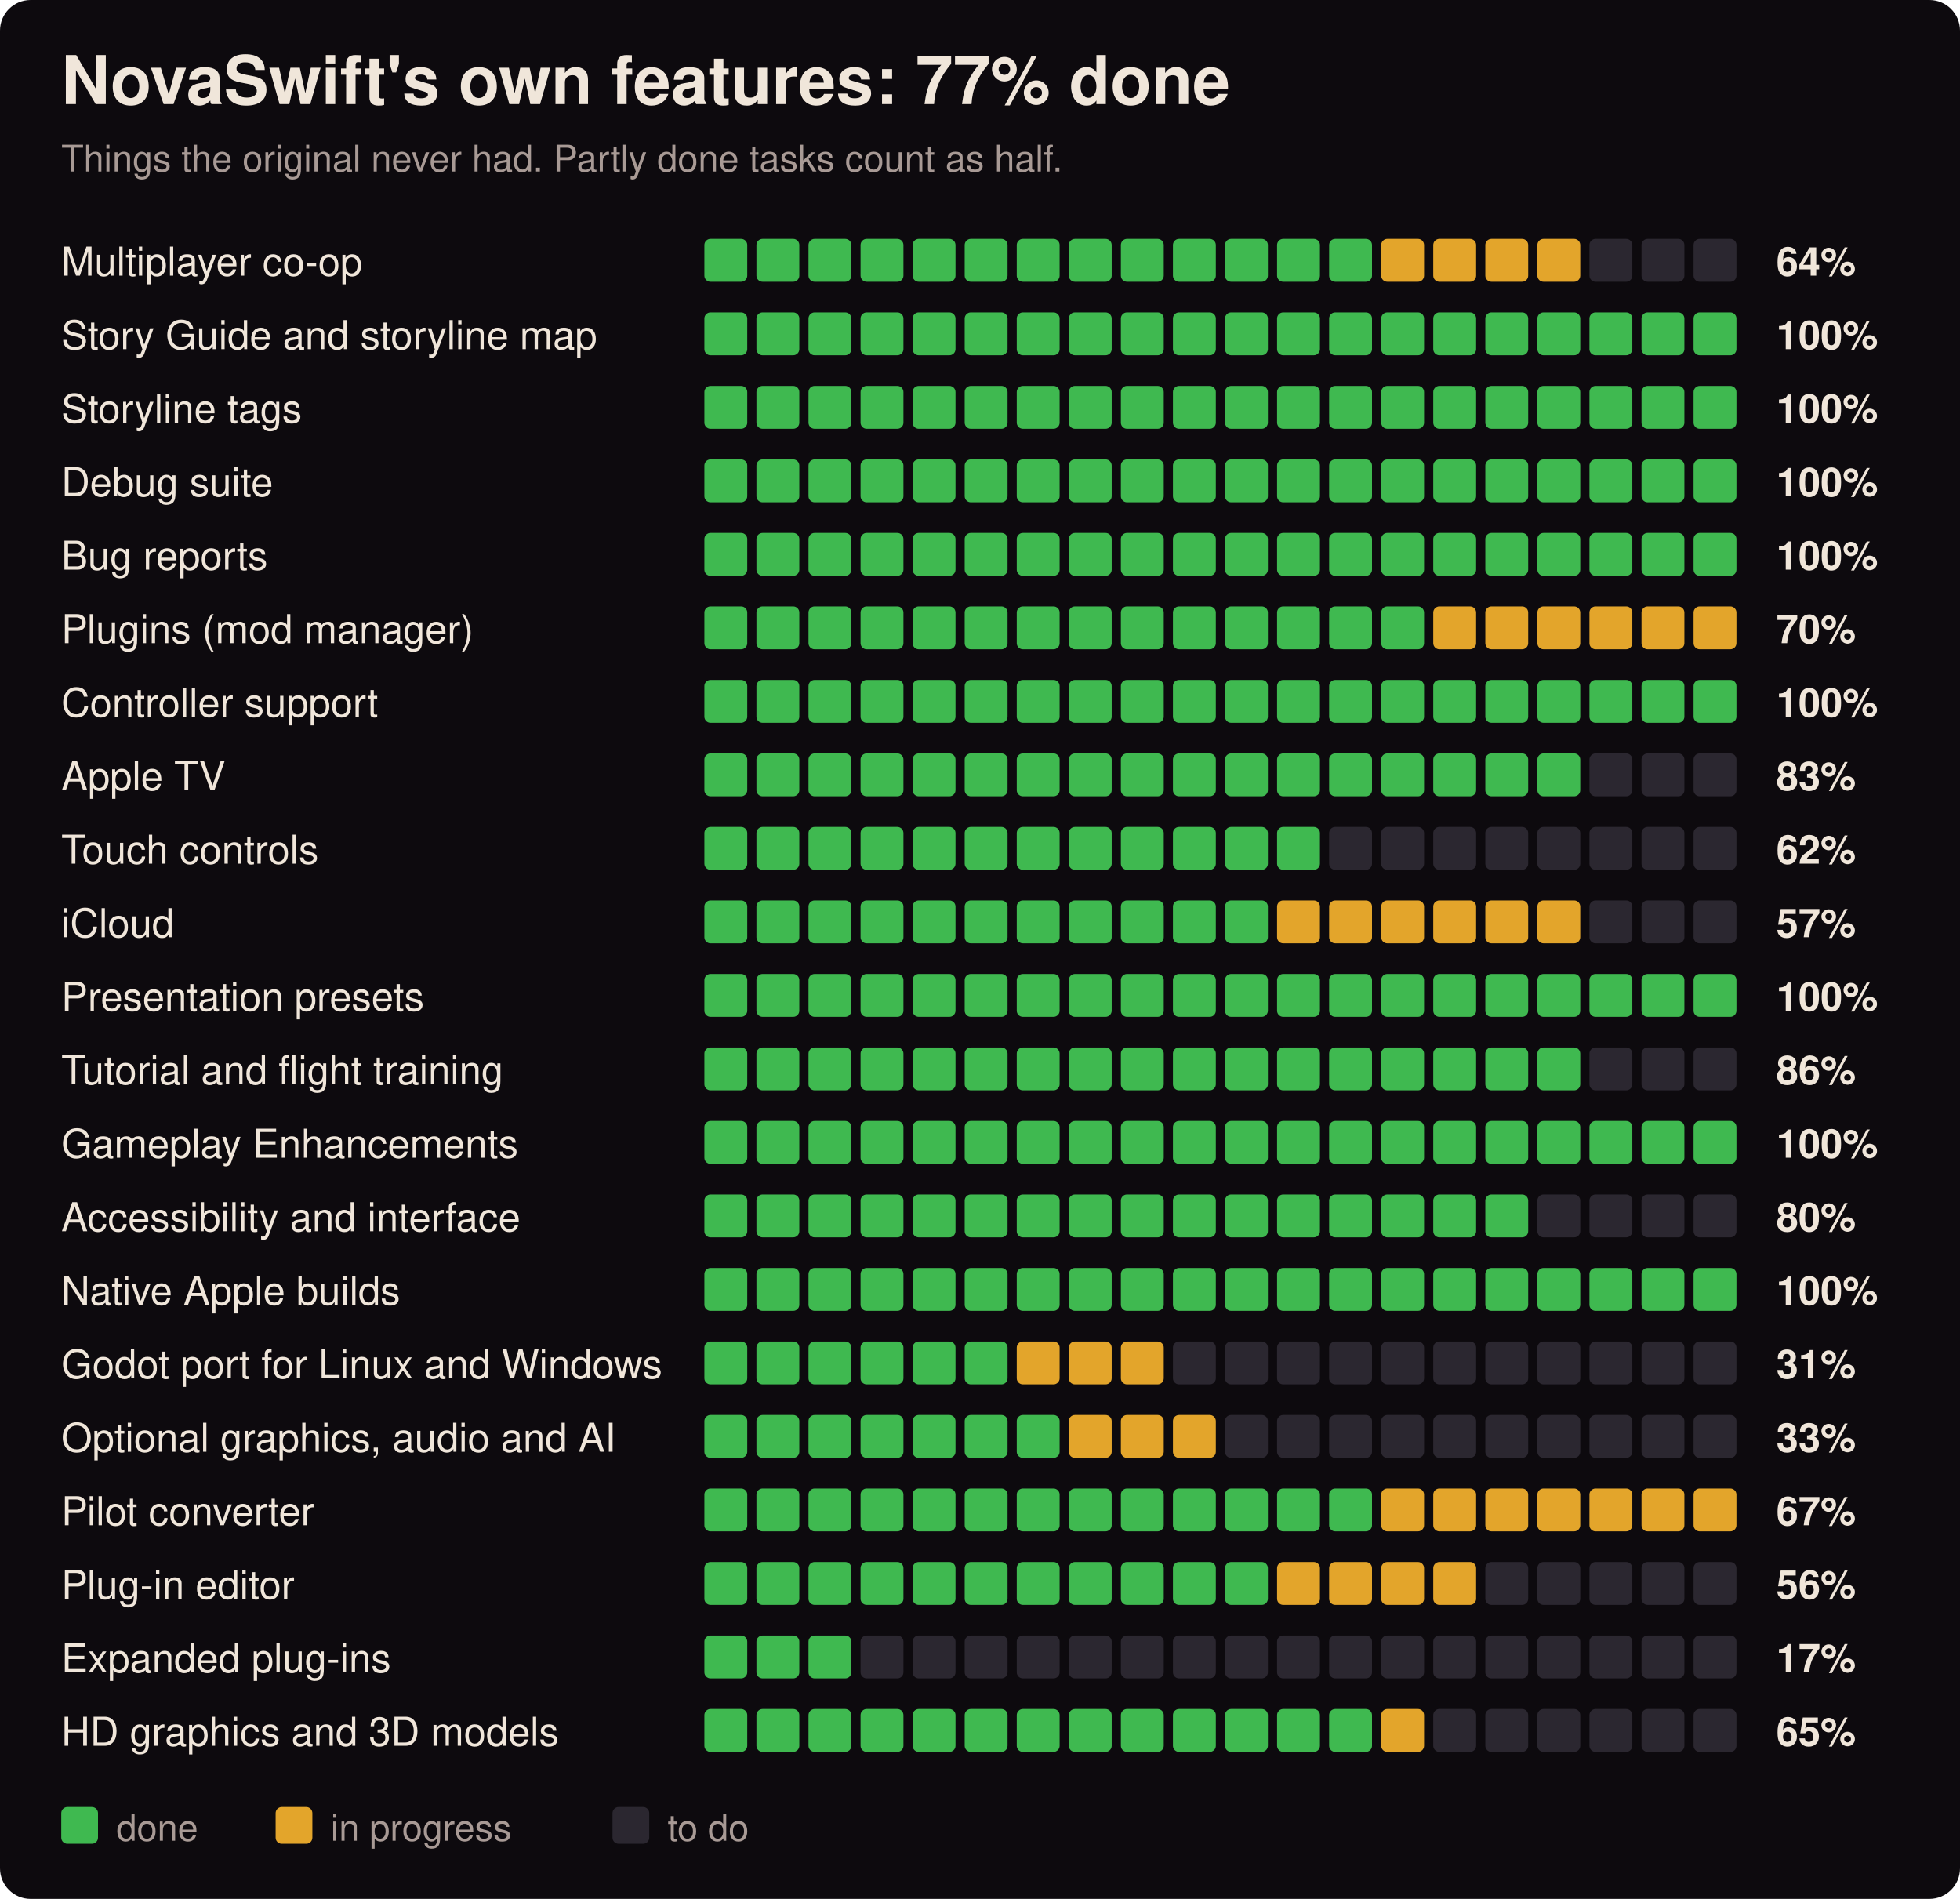
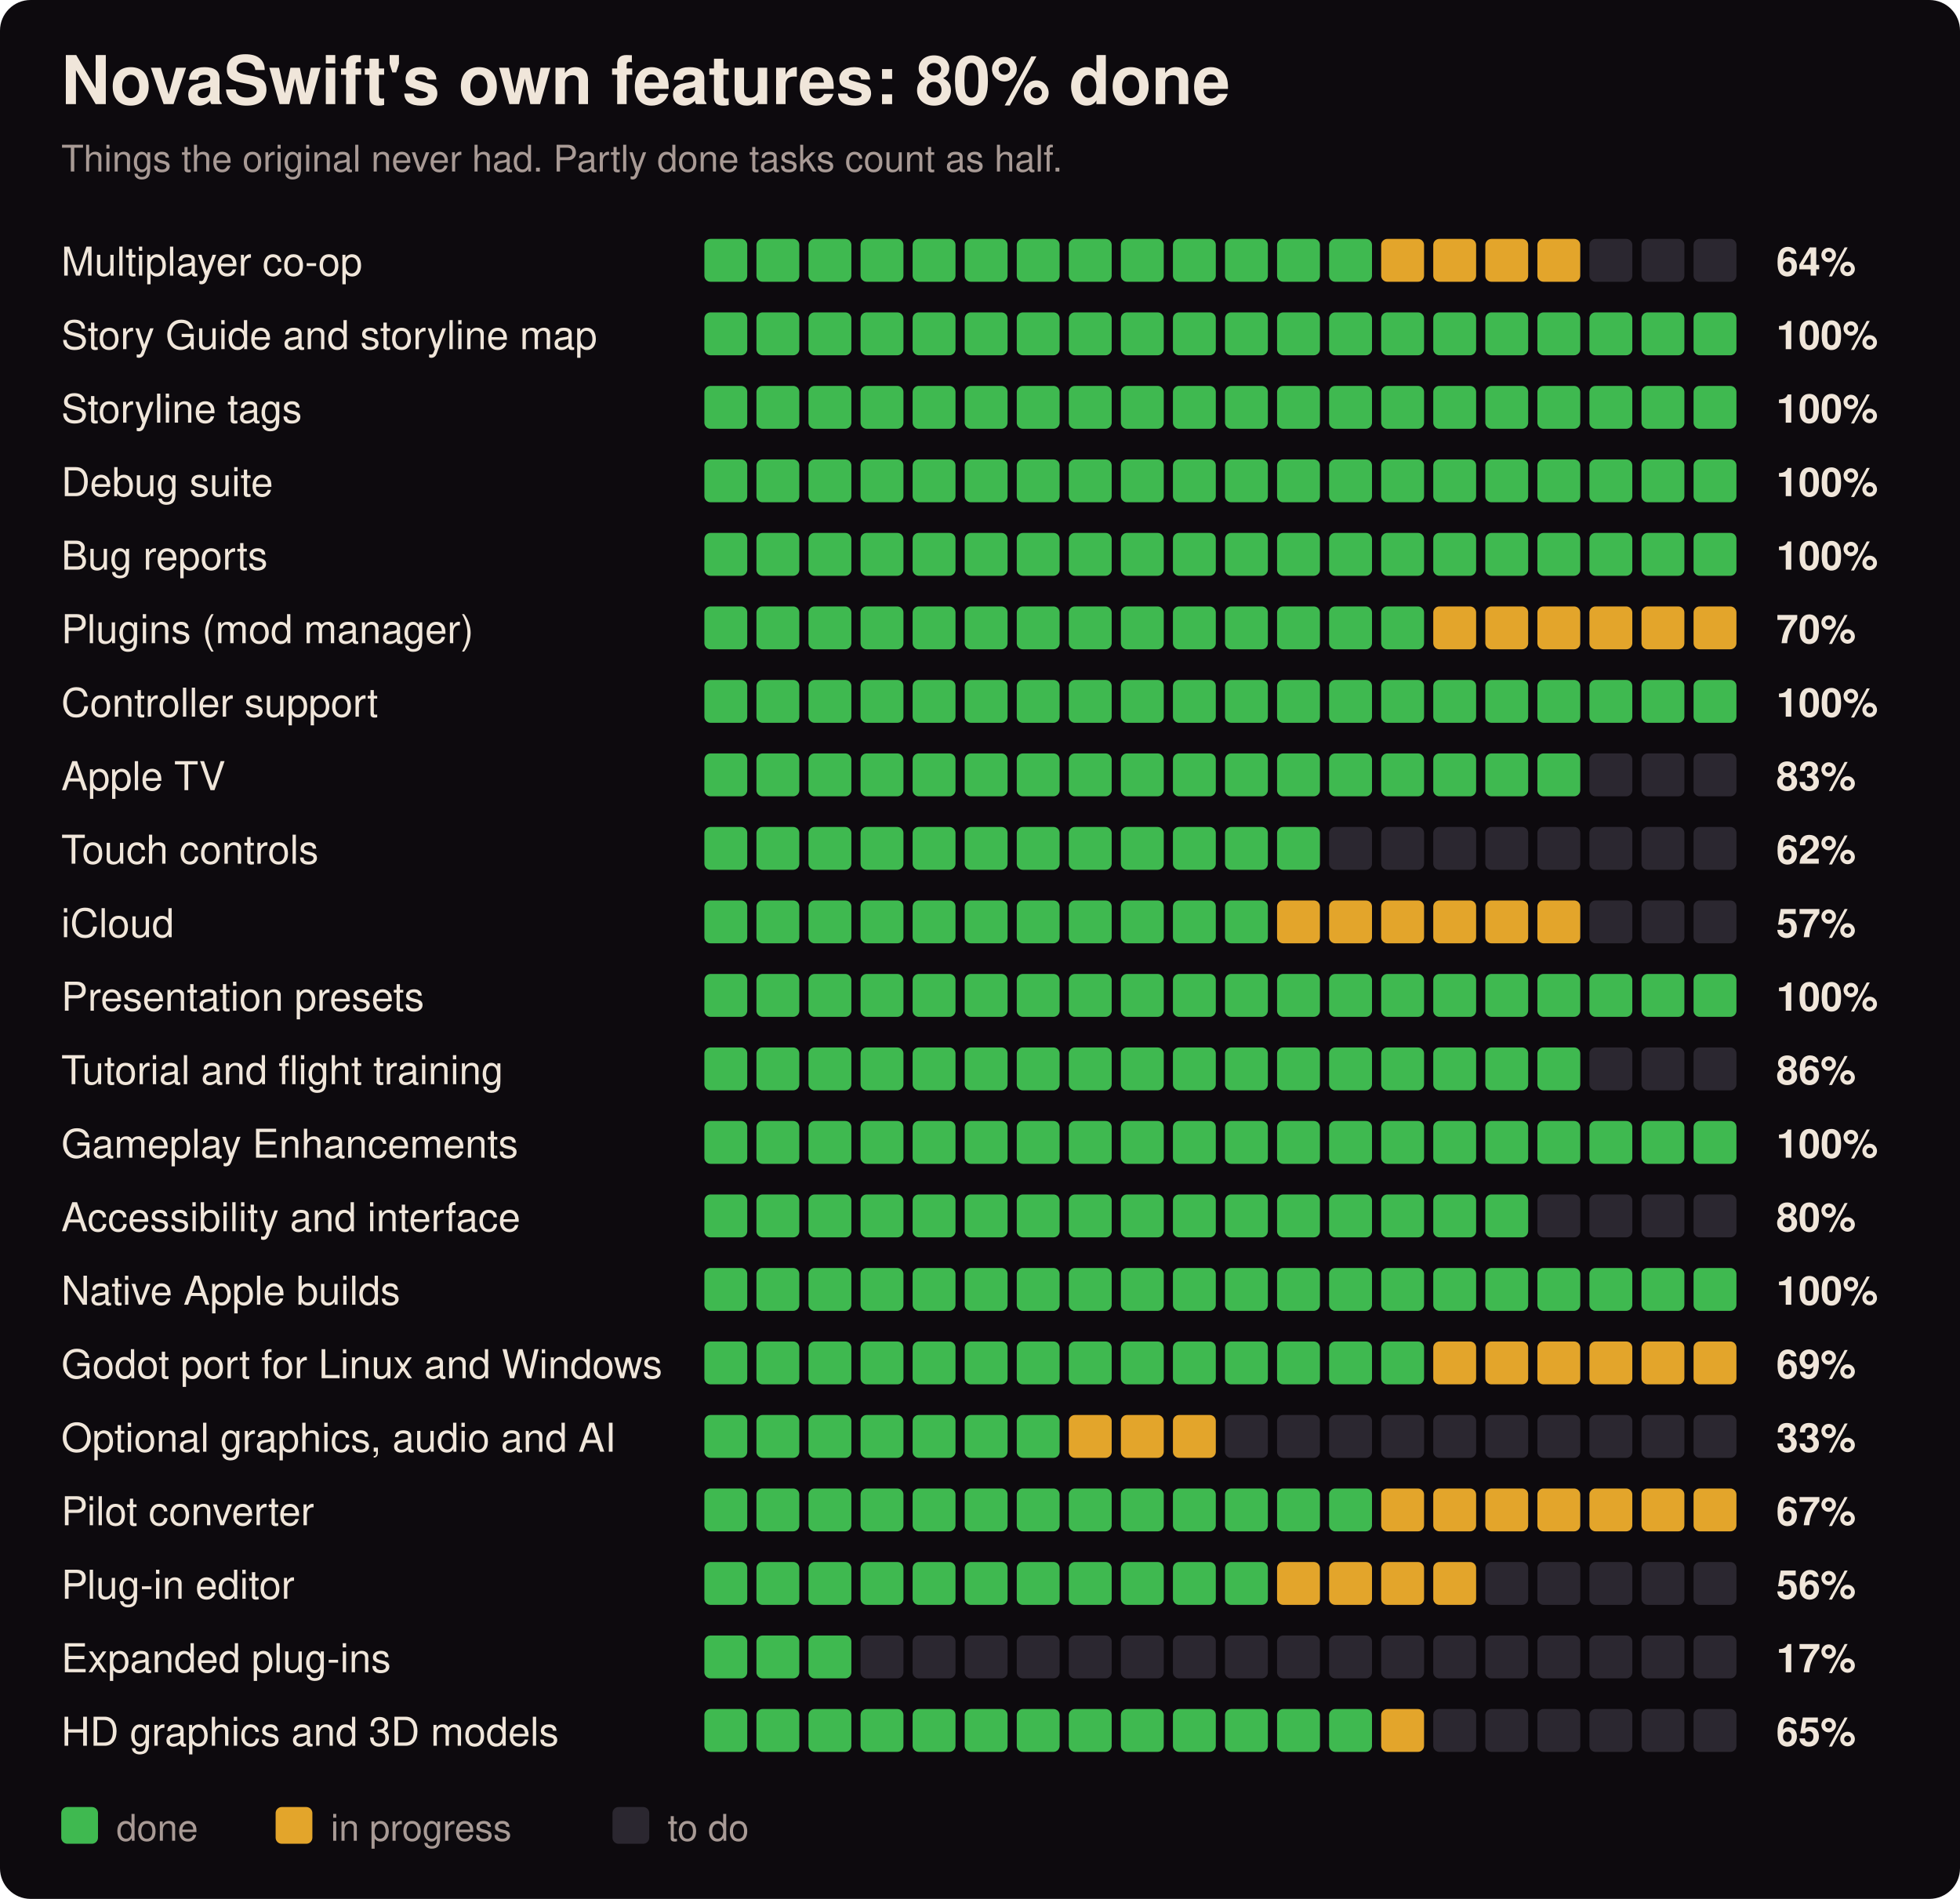
<svg xmlns="http://www.w3.org/2000/svg" width="640" height="620" viewBox="0 0 640 620" font-family="-apple-system, Segoe UI, Helvetica, Arial, sans-serif">
  <style>.hl{font-size:22px;font-weight:700;fill:#f0e6da}.sb{font-size:12px;fill:#a89a95}.nm{font-size:13px;fill:#f0e6da}.pc{font-size:13px;font-weight:600;fill:#f0e6da}</style>
  <rect width="640" height="620" rx="10" fill="#0d0a0e" />
-   <text x="20" y="34" class="hl">NovaSwift's own features: 77% done</text>
+   <text x="20" y="34" class="hl">NovaSwift's own features: 80% done</text>
  <text x="20" y="56" class="sb">Things the original never had. Partly done tasks count as half.</text>
  <text x="20" y="90" class="nm">Multiplayer co-op</text>
  <rect x="230" y="78" width="14" height="14" rx="2" fill="#3fb950" />
  <rect x="247" y="78" width="14" height="14" rx="2" fill="#3fb950" />
  <rect x="264" y="78" width="14" height="14" rx="2" fill="#3fb950" />
  <rect x="281" y="78" width="14" height="14" rx="2" fill="#3fb950" />
  <rect x="298" y="78" width="14" height="14" rx="2" fill="#3fb950" />
  <rect x="315" y="78" width="14" height="14" rx="2" fill="#3fb950" />
  <rect x="332" y="78" width="14" height="14" rx="2" fill="#3fb950" />
  <rect x="349" y="78" width="14" height="14" rx="2" fill="#3fb950" />
  <rect x="366" y="78" width="14" height="14" rx="2" fill="#3fb950" />
  <rect x="383" y="78" width="14" height="14" rx="2" fill="#3fb950" />
  <rect x="400" y="78" width="14" height="14" rx="2" fill="#3fb950" />
  <rect x="417" y="78" width="14" height="14" rx="2" fill="#3fb950" />
  <rect x="434" y="78" width="14" height="14" rx="2" fill="#3fb950" />
  <rect x="451" y="78" width="14" height="14" rx="2" fill="#e3a52b" />
  <rect x="468" y="78" width="14" height="14" rx="2" fill="#e3a52b" />
  <rect x="485" y="78" width="14" height="14" rx="2" fill="#e3a52b" />
  <rect x="502" y="78" width="14" height="14" rx="2" fill="#e3a52b" />
  <rect x="519" y="78" width="14" height="14" rx="2" fill="#2b2730" />
  <rect x="536" y="78" width="14" height="14" rx="2" fill="#2b2730" />
  <rect x="553" y="78" width="14" height="14" rx="2" fill="#2b2730" />
  <text x="580" y="90" class="pc">64%</text>
  <text x="20" y="114" class="nm">Story Guide and storyline map</text>
  <rect x="230" y="102" width="14" height="14" rx="2" fill="#3fb950" />
  <rect x="247" y="102" width="14" height="14" rx="2" fill="#3fb950" />
  <rect x="264" y="102" width="14" height="14" rx="2" fill="#3fb950" />
  <rect x="281" y="102" width="14" height="14" rx="2" fill="#3fb950" />
  <rect x="298" y="102" width="14" height="14" rx="2" fill="#3fb950" />
  <rect x="315" y="102" width="14" height="14" rx="2" fill="#3fb950" />
  <rect x="332" y="102" width="14" height="14" rx="2" fill="#3fb950" />
  <rect x="349" y="102" width="14" height="14" rx="2" fill="#3fb950" />
  <rect x="366" y="102" width="14" height="14" rx="2" fill="#3fb950" />
  <rect x="383" y="102" width="14" height="14" rx="2" fill="#3fb950" />
  <rect x="400" y="102" width="14" height="14" rx="2" fill="#3fb950" />
  <rect x="417" y="102" width="14" height="14" rx="2" fill="#3fb950" />
  <rect x="434" y="102" width="14" height="14" rx="2" fill="#3fb950" />
  <rect x="451" y="102" width="14" height="14" rx="2" fill="#3fb950" />
  <rect x="468" y="102" width="14" height="14" rx="2" fill="#3fb950" />
  <rect x="485" y="102" width="14" height="14" rx="2" fill="#3fb950" />
  <rect x="502" y="102" width="14" height="14" rx="2" fill="#3fb950" />
  <rect x="519" y="102" width="14" height="14" rx="2" fill="#3fb950" />
  <rect x="536" y="102" width="14" height="14" rx="2" fill="#3fb950" />
  <rect x="553" y="102" width="14" height="14" rx="2" fill="#3fb950" />
  <text x="580" y="114" class="pc">100%</text>
  <text x="20" y="138" class="nm">Storyline tags</text>
  <rect x="230" y="126" width="14" height="14" rx="2" fill="#3fb950" />
  <rect x="247" y="126" width="14" height="14" rx="2" fill="#3fb950" />
  <rect x="264" y="126" width="14" height="14" rx="2" fill="#3fb950" />
  <rect x="281" y="126" width="14" height="14" rx="2" fill="#3fb950" />
  <rect x="298" y="126" width="14" height="14" rx="2" fill="#3fb950" />
  <rect x="315" y="126" width="14" height="14" rx="2" fill="#3fb950" />
  <rect x="332" y="126" width="14" height="14" rx="2" fill="#3fb950" />
  <rect x="349" y="126" width="14" height="14" rx="2" fill="#3fb950" />
  <rect x="366" y="126" width="14" height="14" rx="2" fill="#3fb950" />
  <rect x="383" y="126" width="14" height="14" rx="2" fill="#3fb950" />
  <rect x="400" y="126" width="14" height="14" rx="2" fill="#3fb950" />
  <rect x="417" y="126" width="14" height="14" rx="2" fill="#3fb950" />
  <rect x="434" y="126" width="14" height="14" rx="2" fill="#3fb950" />
  <rect x="451" y="126" width="14" height="14" rx="2" fill="#3fb950" />
  <rect x="468" y="126" width="14" height="14" rx="2" fill="#3fb950" />
  <rect x="485" y="126" width="14" height="14" rx="2" fill="#3fb950" />
  <rect x="502" y="126" width="14" height="14" rx="2" fill="#3fb950" />
  <rect x="519" y="126" width="14" height="14" rx="2" fill="#3fb950" />
  <rect x="536" y="126" width="14" height="14" rx="2" fill="#3fb950" />
  <rect x="553" y="126" width="14" height="14" rx="2" fill="#3fb950" />
  <text x="580" y="138" class="pc">100%</text>
  <text x="20" y="162" class="nm">Debug suite</text>
  <rect x="230" y="150" width="14" height="14" rx="2" fill="#3fb950" />
  <rect x="247" y="150" width="14" height="14" rx="2" fill="#3fb950" />
  <rect x="264" y="150" width="14" height="14" rx="2" fill="#3fb950" />
  <rect x="281" y="150" width="14" height="14" rx="2" fill="#3fb950" />
  <rect x="298" y="150" width="14" height="14" rx="2" fill="#3fb950" />
  <rect x="315" y="150" width="14" height="14" rx="2" fill="#3fb950" />
  <rect x="332" y="150" width="14" height="14" rx="2" fill="#3fb950" />
  <rect x="349" y="150" width="14" height="14" rx="2" fill="#3fb950" />
  <rect x="366" y="150" width="14" height="14" rx="2" fill="#3fb950" />
  <rect x="383" y="150" width="14" height="14" rx="2" fill="#3fb950" />
  <rect x="400" y="150" width="14" height="14" rx="2" fill="#3fb950" />
  <rect x="417" y="150" width="14" height="14" rx="2" fill="#3fb950" />
  <rect x="434" y="150" width="14" height="14" rx="2" fill="#3fb950" />
  <rect x="451" y="150" width="14" height="14" rx="2" fill="#3fb950" />
  <rect x="468" y="150" width="14" height="14" rx="2" fill="#3fb950" />
  <rect x="485" y="150" width="14" height="14" rx="2" fill="#3fb950" />
  <rect x="502" y="150" width="14" height="14" rx="2" fill="#3fb950" />
  <rect x="519" y="150" width="14" height="14" rx="2" fill="#3fb950" />
  <rect x="536" y="150" width="14" height="14" rx="2" fill="#3fb950" />
  <rect x="553" y="150" width="14" height="14" rx="2" fill="#3fb950" />
  <text x="580" y="162" class="pc">100%</text>
  <text x="20" y="186" class="nm">Bug reports</text>
  <rect x="230" y="174" width="14" height="14" rx="2" fill="#3fb950" />
  <rect x="247" y="174" width="14" height="14" rx="2" fill="#3fb950" />
  <rect x="264" y="174" width="14" height="14" rx="2" fill="#3fb950" />
  <rect x="281" y="174" width="14" height="14" rx="2" fill="#3fb950" />
  <rect x="298" y="174" width="14" height="14" rx="2" fill="#3fb950" />
  <rect x="315" y="174" width="14" height="14" rx="2" fill="#3fb950" />
  <rect x="332" y="174" width="14" height="14" rx="2" fill="#3fb950" />
  <rect x="349" y="174" width="14" height="14" rx="2" fill="#3fb950" />
  <rect x="366" y="174" width="14" height="14" rx="2" fill="#3fb950" />
  <rect x="383" y="174" width="14" height="14" rx="2" fill="#3fb950" />
  <rect x="400" y="174" width="14" height="14" rx="2" fill="#3fb950" />
  <rect x="417" y="174" width="14" height="14" rx="2" fill="#3fb950" />
  <rect x="434" y="174" width="14" height="14" rx="2" fill="#3fb950" />
  <rect x="451" y="174" width="14" height="14" rx="2" fill="#3fb950" />
  <rect x="468" y="174" width="14" height="14" rx="2" fill="#3fb950" />
  <rect x="485" y="174" width="14" height="14" rx="2" fill="#3fb950" />
  <rect x="502" y="174" width="14" height="14" rx="2" fill="#3fb950" />
  <rect x="519" y="174" width="14" height="14" rx="2" fill="#3fb950" />
  <rect x="536" y="174" width="14" height="14" rx="2" fill="#3fb950" />
  <rect x="553" y="174" width="14" height="14" rx="2" fill="#3fb950" />
  <text x="580" y="186" class="pc">100%</text>
  <text x="20" y="210" class="nm">Plugins (mod manager)</text>
  <rect x="230" y="198" width="14" height="14" rx="2" fill="#3fb950" />
  <rect x="247" y="198" width="14" height="14" rx="2" fill="#3fb950" />
  <rect x="264" y="198" width="14" height="14" rx="2" fill="#3fb950" />
  <rect x="281" y="198" width="14" height="14" rx="2" fill="#3fb950" />
  <rect x="298" y="198" width="14" height="14" rx="2" fill="#3fb950" />
  <rect x="315" y="198" width="14" height="14" rx="2" fill="#3fb950" />
  <rect x="332" y="198" width="14" height="14" rx="2" fill="#3fb950" />
  <rect x="349" y="198" width="14" height="14" rx="2" fill="#3fb950" />
  <rect x="366" y="198" width="14" height="14" rx="2" fill="#3fb950" />
  <rect x="383" y="198" width="14" height="14" rx="2" fill="#3fb950" />
  <rect x="400" y="198" width="14" height="14" rx="2" fill="#3fb950" />
  <rect x="417" y="198" width="14" height="14" rx="2" fill="#3fb950" />
  <rect x="434" y="198" width="14" height="14" rx="2" fill="#3fb950" />
  <rect x="451" y="198" width="14" height="14" rx="2" fill="#3fb950" />
  <rect x="468" y="198" width="14" height="14" rx="2" fill="#e3a52b" />
  <rect x="485" y="198" width="14" height="14" rx="2" fill="#e3a52b" />
  <rect x="502" y="198" width="14" height="14" rx="2" fill="#e3a52b" />
  <rect x="519" y="198" width="14" height="14" rx="2" fill="#e3a52b" />
  <rect x="536" y="198" width="14" height="14" rx="2" fill="#e3a52b" />
  <rect x="553" y="198" width="14" height="14" rx="2" fill="#e3a52b" />
  <text x="580" y="210" class="pc">70%</text>
  <text x="20" y="234" class="nm">Controller support</text>
  <rect x="230" y="222" width="14" height="14" rx="2" fill="#3fb950" />
  <rect x="247" y="222" width="14" height="14" rx="2" fill="#3fb950" />
  <rect x="264" y="222" width="14" height="14" rx="2" fill="#3fb950" />
  <rect x="281" y="222" width="14" height="14" rx="2" fill="#3fb950" />
  <rect x="298" y="222" width="14" height="14" rx="2" fill="#3fb950" />
  <rect x="315" y="222" width="14" height="14" rx="2" fill="#3fb950" />
  <rect x="332" y="222" width="14" height="14" rx="2" fill="#3fb950" />
  <rect x="349" y="222" width="14" height="14" rx="2" fill="#3fb950" />
  <rect x="366" y="222" width="14" height="14" rx="2" fill="#3fb950" />
  <rect x="383" y="222" width="14" height="14" rx="2" fill="#3fb950" />
  <rect x="400" y="222" width="14" height="14" rx="2" fill="#3fb950" />
  <rect x="417" y="222" width="14" height="14" rx="2" fill="#3fb950" />
  <rect x="434" y="222" width="14" height="14" rx="2" fill="#3fb950" />
  <rect x="451" y="222" width="14" height="14" rx="2" fill="#3fb950" />
  <rect x="468" y="222" width="14" height="14" rx="2" fill="#3fb950" />
  <rect x="485" y="222" width="14" height="14" rx="2" fill="#3fb950" />
  <rect x="502" y="222" width="14" height="14" rx="2" fill="#3fb950" />
  <rect x="519" y="222" width="14" height="14" rx="2" fill="#3fb950" />
  <rect x="536" y="222" width="14" height="14" rx="2" fill="#3fb950" />
  <rect x="553" y="222" width="14" height="14" rx="2" fill="#3fb950" />
  <text x="580" y="234" class="pc">100%</text>
  <text x="20" y="258" class="nm">Apple TV</text>
  <rect x="230" y="246" width="14" height="14" rx="2" fill="#3fb950" />
  <rect x="247" y="246" width="14" height="14" rx="2" fill="#3fb950" />
  <rect x="264" y="246" width="14" height="14" rx="2" fill="#3fb950" />
  <rect x="281" y="246" width="14" height="14" rx="2" fill="#3fb950" />
  <rect x="298" y="246" width="14" height="14" rx="2" fill="#3fb950" />
  <rect x="315" y="246" width="14" height="14" rx="2" fill="#3fb950" />
  <rect x="332" y="246" width="14" height="14" rx="2" fill="#3fb950" />
  <rect x="349" y="246" width="14" height="14" rx="2" fill="#3fb950" />
  <rect x="366" y="246" width="14" height="14" rx="2" fill="#3fb950" />
  <rect x="383" y="246" width="14" height="14" rx="2" fill="#3fb950" />
  <rect x="400" y="246" width="14" height="14" rx="2" fill="#3fb950" />
  <rect x="417" y="246" width="14" height="14" rx="2" fill="#3fb950" />
  <rect x="434" y="246" width="14" height="14" rx="2" fill="#3fb950" />
  <rect x="451" y="246" width="14" height="14" rx="2" fill="#3fb950" />
  <rect x="468" y="246" width="14" height="14" rx="2" fill="#3fb950" />
  <rect x="485" y="246" width="14" height="14" rx="2" fill="#3fb950" />
  <rect x="502" y="246" width="14" height="14" rx="2" fill="#3fb950" />
  <rect x="519" y="246" width="14" height="14" rx="2" fill="#2b2730" />
  <rect x="536" y="246" width="14" height="14" rx="2" fill="#2b2730" />
  <rect x="553" y="246" width="14" height="14" rx="2" fill="#2b2730" />
  <text x="580" y="258" class="pc">83%</text>
  <text x="20" y="282" class="nm">Touch controls</text>
  <rect x="230" y="270" width="14" height="14" rx="2" fill="#3fb950" />
  <rect x="247" y="270" width="14" height="14" rx="2" fill="#3fb950" />
  <rect x="264" y="270" width="14" height="14" rx="2" fill="#3fb950" />
  <rect x="281" y="270" width="14" height="14" rx="2" fill="#3fb950" />
  <rect x="298" y="270" width="14" height="14" rx="2" fill="#3fb950" />
  <rect x="315" y="270" width="14" height="14" rx="2" fill="#3fb950" />
  <rect x="332" y="270" width="14" height="14" rx="2" fill="#3fb950" />
  <rect x="349" y="270" width="14" height="14" rx="2" fill="#3fb950" />
  <rect x="366" y="270" width="14" height="14" rx="2" fill="#3fb950" />
  <rect x="383" y="270" width="14" height="14" rx="2" fill="#3fb950" />
  <rect x="400" y="270" width="14" height="14" rx="2" fill="#3fb950" />
  <rect x="417" y="270" width="14" height="14" rx="2" fill="#3fb950" />
  <rect x="434" y="270" width="14" height="14" rx="2" fill="#2b2730" />
  <rect x="451" y="270" width="14" height="14" rx="2" fill="#2b2730" />
  <rect x="468" y="270" width="14" height="14" rx="2" fill="#2b2730" />
  <rect x="485" y="270" width="14" height="14" rx="2" fill="#2b2730" />
  <rect x="502" y="270" width="14" height="14" rx="2" fill="#2b2730" />
  <rect x="519" y="270" width="14" height="14" rx="2" fill="#2b2730" />
  <rect x="536" y="270" width="14" height="14" rx="2" fill="#2b2730" />
  <rect x="553" y="270" width="14" height="14" rx="2" fill="#2b2730" />
  <text x="580" y="282" class="pc">62%</text>
  <text x="20" y="306" class="nm">iCloud</text>
  <rect x="230" y="294" width="14" height="14" rx="2" fill="#3fb950" />
  <rect x="247" y="294" width="14" height="14" rx="2" fill="#3fb950" />
  <rect x="264" y="294" width="14" height="14" rx="2" fill="#3fb950" />
  <rect x="281" y="294" width="14" height="14" rx="2" fill="#3fb950" />
  <rect x="298" y="294" width="14" height="14" rx="2" fill="#3fb950" />
  <rect x="315" y="294" width="14" height="14" rx="2" fill="#3fb950" />
  <rect x="332" y="294" width="14" height="14" rx="2" fill="#3fb950" />
  <rect x="349" y="294" width="14" height="14" rx="2" fill="#3fb950" />
  <rect x="366" y="294" width="14" height="14" rx="2" fill="#3fb950" />
  <rect x="383" y="294" width="14" height="14" rx="2" fill="#3fb950" />
  <rect x="400" y="294" width="14" height="14" rx="2" fill="#3fb950" />
  <rect x="417" y="294" width="14" height="14" rx="2" fill="#e3a52b" />
  <rect x="434" y="294" width="14" height="14" rx="2" fill="#e3a52b" />
  <rect x="451" y="294" width="14" height="14" rx="2" fill="#e3a52b" />
  <rect x="468" y="294" width="14" height="14" rx="2" fill="#e3a52b" />
  <rect x="485" y="294" width="14" height="14" rx="2" fill="#e3a52b" />
  <rect x="502" y="294" width="14" height="14" rx="2" fill="#e3a52b" />
  <rect x="519" y="294" width="14" height="14" rx="2" fill="#2b2730" />
  <rect x="536" y="294" width="14" height="14" rx="2" fill="#2b2730" />
  <rect x="553" y="294" width="14" height="14" rx="2" fill="#2b2730" />
  <text x="580" y="306" class="pc">57%</text>
  <text x="20" y="330" class="nm">Presentation presets</text>
  <rect x="230" y="318" width="14" height="14" rx="2" fill="#3fb950" />
  <rect x="247" y="318" width="14" height="14" rx="2" fill="#3fb950" />
  <rect x="264" y="318" width="14" height="14" rx="2" fill="#3fb950" />
  <rect x="281" y="318" width="14" height="14" rx="2" fill="#3fb950" />
  <rect x="298" y="318" width="14" height="14" rx="2" fill="#3fb950" />
  <rect x="315" y="318" width="14" height="14" rx="2" fill="#3fb950" />
  <rect x="332" y="318" width="14" height="14" rx="2" fill="#3fb950" />
  <rect x="349" y="318" width="14" height="14" rx="2" fill="#3fb950" />
  <rect x="366" y="318" width="14" height="14" rx="2" fill="#3fb950" />
  <rect x="383" y="318" width="14" height="14" rx="2" fill="#3fb950" />
  <rect x="400" y="318" width="14" height="14" rx="2" fill="#3fb950" />
  <rect x="417" y="318" width="14" height="14" rx="2" fill="#3fb950" />
  <rect x="434" y="318" width="14" height="14" rx="2" fill="#3fb950" />
  <rect x="451" y="318" width="14" height="14" rx="2" fill="#3fb950" />
  <rect x="468" y="318" width="14" height="14" rx="2" fill="#3fb950" />
  <rect x="485" y="318" width="14" height="14" rx="2" fill="#3fb950" />
  <rect x="502" y="318" width="14" height="14" rx="2" fill="#3fb950" />
  <rect x="519" y="318" width="14" height="14" rx="2" fill="#3fb950" />
  <rect x="536" y="318" width="14" height="14" rx="2" fill="#3fb950" />
  <rect x="553" y="318" width="14" height="14" rx="2" fill="#3fb950" />
  <text x="580" y="330" class="pc">100%</text>
  <text x="20" y="354" class="nm">Tutorial and flight training</text>
  <rect x="230" y="342" width="14" height="14" rx="2" fill="#3fb950" />
  <rect x="247" y="342" width="14" height="14" rx="2" fill="#3fb950" />
  <rect x="264" y="342" width="14" height="14" rx="2" fill="#3fb950" />
  <rect x="281" y="342" width="14" height="14" rx="2" fill="#3fb950" />
  <rect x="298" y="342" width="14" height="14" rx="2" fill="#3fb950" />
  <rect x="315" y="342" width="14" height="14" rx="2" fill="#3fb950" />
  <rect x="332" y="342" width="14" height="14" rx="2" fill="#3fb950" />
  <rect x="349" y="342" width="14" height="14" rx="2" fill="#3fb950" />
  <rect x="366" y="342" width="14" height="14" rx="2" fill="#3fb950" />
  <rect x="383" y="342" width="14" height="14" rx="2" fill="#3fb950" />
  <rect x="400" y="342" width="14" height="14" rx="2" fill="#3fb950" />
  <rect x="417" y="342" width="14" height="14" rx="2" fill="#3fb950" />
  <rect x="434" y="342" width="14" height="14" rx="2" fill="#3fb950" />
  <rect x="451" y="342" width="14" height="14" rx="2" fill="#3fb950" />
  <rect x="468" y="342" width="14" height="14" rx="2" fill="#3fb950" />
  <rect x="485" y="342" width="14" height="14" rx="2" fill="#3fb950" />
  <rect x="502" y="342" width="14" height="14" rx="2" fill="#3fb950" />
  <rect x="519" y="342" width="14" height="14" rx="2" fill="#2b2730" />
  <rect x="536" y="342" width="14" height="14" rx="2" fill="#2b2730" />
  <rect x="553" y="342" width="14" height="14" rx="2" fill="#2b2730" />
  <text x="580" y="354" class="pc">86%</text>
  <text x="20" y="378" class="nm">Gameplay Enhancements</text>
  <rect x="230" y="366" width="14" height="14" rx="2" fill="#3fb950" />
  <rect x="247" y="366" width="14" height="14" rx="2" fill="#3fb950" />
  <rect x="264" y="366" width="14" height="14" rx="2" fill="#3fb950" />
  <rect x="281" y="366" width="14" height="14" rx="2" fill="#3fb950" />
  <rect x="298" y="366" width="14" height="14" rx="2" fill="#3fb950" />
  <rect x="315" y="366" width="14" height="14" rx="2" fill="#3fb950" />
  <rect x="332" y="366" width="14" height="14" rx="2" fill="#3fb950" />
  <rect x="349" y="366" width="14" height="14" rx="2" fill="#3fb950" />
  <rect x="366" y="366" width="14" height="14" rx="2" fill="#3fb950" />
  <rect x="383" y="366" width="14" height="14" rx="2" fill="#3fb950" />
  <rect x="400" y="366" width="14" height="14" rx="2" fill="#3fb950" />
  <rect x="417" y="366" width="14" height="14" rx="2" fill="#3fb950" />
  <rect x="434" y="366" width="14" height="14" rx="2" fill="#3fb950" />
  <rect x="451" y="366" width="14" height="14" rx="2" fill="#3fb950" />
  <rect x="468" y="366" width="14" height="14" rx="2" fill="#3fb950" />
  <rect x="485" y="366" width="14" height="14" rx="2" fill="#3fb950" />
  <rect x="502" y="366" width="14" height="14" rx="2" fill="#3fb950" />
  <rect x="519" y="366" width="14" height="14" rx="2" fill="#3fb950" />
  <rect x="536" y="366" width="14" height="14" rx="2" fill="#3fb950" />
  <rect x="553" y="366" width="14" height="14" rx="2" fill="#3fb950" />
  <text x="580" y="378" class="pc">100%</text>
  <text x="20" y="402" class="nm">Accessibility and interface</text>
  <rect x="230" y="390" width="14" height="14" rx="2" fill="#3fb950" />
  <rect x="247" y="390" width="14" height="14" rx="2" fill="#3fb950" />
  <rect x="264" y="390" width="14" height="14" rx="2" fill="#3fb950" />
  <rect x="281" y="390" width="14" height="14" rx="2" fill="#3fb950" />
  <rect x="298" y="390" width="14" height="14" rx="2" fill="#3fb950" />
  <rect x="315" y="390" width="14" height="14" rx="2" fill="#3fb950" />
  <rect x="332" y="390" width="14" height="14" rx="2" fill="#3fb950" />
  <rect x="349" y="390" width="14" height="14" rx="2" fill="#3fb950" />
  <rect x="366" y="390" width="14" height="14" rx="2" fill="#3fb950" />
  <rect x="383" y="390" width="14" height="14" rx="2" fill="#3fb950" />
  <rect x="400" y="390" width="14" height="14" rx="2" fill="#3fb950" />
  <rect x="417" y="390" width="14" height="14" rx="2" fill="#3fb950" />
  <rect x="434" y="390" width="14" height="14" rx="2" fill="#3fb950" />
  <rect x="451" y="390" width="14" height="14" rx="2" fill="#3fb950" />
  <rect x="468" y="390" width="14" height="14" rx="2" fill="#3fb950" />
  <rect x="485" y="390" width="14" height="14" rx="2" fill="#3fb950" />
  <rect x="502" y="390" width="14" height="14" rx="2" fill="#2b2730" />
  <rect x="519" y="390" width="14" height="14" rx="2" fill="#2b2730" />
  <rect x="536" y="390" width="14" height="14" rx="2" fill="#2b2730" />
  <rect x="553" y="390" width="14" height="14" rx="2" fill="#2b2730" />
  <text x="580" y="402" class="pc">80%</text>
  <text x="20" y="426" class="nm">Native Apple builds</text>
  <rect x="230" y="414" width="14" height="14" rx="2" fill="#3fb950" />
  <rect x="247" y="414" width="14" height="14" rx="2" fill="#3fb950" />
  <rect x="264" y="414" width="14" height="14" rx="2" fill="#3fb950" />
  <rect x="281" y="414" width="14" height="14" rx="2" fill="#3fb950" />
  <rect x="298" y="414" width="14" height="14" rx="2" fill="#3fb950" />
  <rect x="315" y="414" width="14" height="14" rx="2" fill="#3fb950" />
  <rect x="332" y="414" width="14" height="14" rx="2" fill="#3fb950" />
  <rect x="349" y="414" width="14" height="14" rx="2" fill="#3fb950" />
  <rect x="366" y="414" width="14" height="14" rx="2" fill="#3fb950" />
  <rect x="383" y="414" width="14" height="14" rx="2" fill="#3fb950" />
  <rect x="400" y="414" width="14" height="14" rx="2" fill="#3fb950" />
  <rect x="417" y="414" width="14" height="14" rx="2" fill="#3fb950" />
  <rect x="434" y="414" width="14" height="14" rx="2" fill="#3fb950" />
  <rect x="451" y="414" width="14" height="14" rx="2" fill="#3fb950" />
  <rect x="468" y="414" width="14" height="14" rx="2" fill="#3fb950" />
  <rect x="485" y="414" width="14" height="14" rx="2" fill="#3fb950" />
  <rect x="502" y="414" width="14" height="14" rx="2" fill="#3fb950" />
  <rect x="519" y="414" width="14" height="14" rx="2" fill="#3fb950" />
  <rect x="536" y="414" width="14" height="14" rx="2" fill="#3fb950" />
  <rect x="553" y="414" width="14" height="14" rx="2" fill="#3fb950" />
  <text x="580" y="426" class="pc">100%</text>
  <text x="20" y="450" class="nm">Godot port for Linux and Windows</text>
  <rect x="230" y="438" width="14" height="14" rx="2" fill="#3fb950" />
  <rect x="247" y="438" width="14" height="14" rx="2" fill="#3fb950" />
  <rect x="264" y="438" width="14" height="14" rx="2" fill="#3fb950" />
  <rect x="281" y="438" width="14" height="14" rx="2" fill="#3fb950" />
  <rect x="298" y="438" width="14" height="14" rx="2" fill="#3fb950" />
  <rect x="315" y="438" width="14" height="14" rx="2" fill="#3fb950" />
-   <rect x="332" y="438" width="14" height="14" rx="2" fill="#e3a52b" />
-   <rect x="349" y="438" width="14" height="14" rx="2" fill="#e3a52b" />
-   <rect x="366" y="438" width="14" height="14" rx="2" fill="#e3a52b" />
-   <rect x="383" y="438" width="14" height="14" rx="2" fill="#2b2730" />
-   <rect x="400" y="438" width="14" height="14" rx="2" fill="#2b2730" />
-   <rect x="417" y="438" width="14" height="14" rx="2" fill="#2b2730" />
-   <rect x="434" y="438" width="14" height="14" rx="2" fill="#2b2730" />
-   <rect x="451" y="438" width="14" height="14" rx="2" fill="#2b2730" />
-   <rect x="468" y="438" width="14" height="14" rx="2" fill="#2b2730" />
-   <rect x="485" y="438" width="14" height="14" rx="2" fill="#2b2730" />
-   <rect x="502" y="438" width="14" height="14" rx="2" fill="#2b2730" />
-   <rect x="519" y="438" width="14" height="14" rx="2" fill="#2b2730" />
-   <rect x="536" y="438" width="14" height="14" rx="2" fill="#2b2730" />
-   <rect x="553" y="438" width="14" height="14" rx="2" fill="#2b2730" />
-   <text x="580" y="450" class="pc">31%</text>
+   <rect x="332" y="438" width="14" height="14" rx="2" fill="#3fb950" />
+   <rect x="349" y="438" width="14" height="14" rx="2" fill="#3fb950" />
+   <rect x="366" y="438" width="14" height="14" rx="2" fill="#3fb950" />
+   <rect x="383" y="438" width="14" height="14" rx="2" fill="#3fb950" />
+   <rect x="400" y="438" width="14" height="14" rx="2" fill="#3fb950" />
+   <rect x="417" y="438" width="14" height="14" rx="2" fill="#3fb950" />
+   <rect x="434" y="438" width="14" height="14" rx="2" fill="#3fb950" />
+   <rect x="451" y="438" width="14" height="14" rx="2" fill="#3fb950" />
+   <rect x="468" y="438" width="14" height="14" rx="2" fill="#e3a52b" />
+   <rect x="485" y="438" width="14" height="14" rx="2" fill="#e3a52b" />
+   <rect x="502" y="438" width="14" height="14" rx="2" fill="#e3a52b" />
+   <rect x="519" y="438" width="14" height="14" rx="2" fill="#e3a52b" />
+   <rect x="536" y="438" width="14" height="14" rx="2" fill="#e3a52b" />
+   <rect x="553" y="438" width="14" height="14" rx="2" fill="#e3a52b" />
+   <text x="580" y="450" class="pc">69%</text>
  <text x="20" y="474" class="nm">Optional graphics, audio and AI</text>
  <rect x="230" y="462" width="14" height="14" rx="2" fill="#3fb950" />
  <rect x="247" y="462" width="14" height="14" rx="2" fill="#3fb950" />
  <rect x="264" y="462" width="14" height="14" rx="2" fill="#3fb950" />
  <rect x="281" y="462" width="14" height="14" rx="2" fill="#3fb950" />
  <rect x="298" y="462" width="14" height="14" rx="2" fill="#3fb950" />
  <rect x="315" y="462" width="14" height="14" rx="2" fill="#3fb950" />
  <rect x="332" y="462" width="14" height="14" rx="2" fill="#3fb950" />
  <rect x="349" y="462" width="14" height="14" rx="2" fill="#e3a52b" />
  <rect x="366" y="462" width="14" height="14" rx="2" fill="#e3a52b" />
  <rect x="383" y="462" width="14" height="14" rx="2" fill="#e3a52b" />
  <rect x="400" y="462" width="14" height="14" rx="2" fill="#2b2730" />
  <rect x="417" y="462" width="14" height="14" rx="2" fill="#2b2730" />
  <rect x="434" y="462" width="14" height="14" rx="2" fill="#2b2730" />
  <rect x="451" y="462" width="14" height="14" rx="2" fill="#2b2730" />
  <rect x="468" y="462" width="14" height="14" rx="2" fill="#2b2730" />
  <rect x="485" y="462" width="14" height="14" rx="2" fill="#2b2730" />
  <rect x="502" y="462" width="14" height="14" rx="2" fill="#2b2730" />
  <rect x="519" y="462" width="14" height="14" rx="2" fill="#2b2730" />
  <rect x="536" y="462" width="14" height="14" rx="2" fill="#2b2730" />
  <rect x="553" y="462" width="14" height="14" rx="2" fill="#2b2730" />
  <text x="580" y="474" class="pc">33%</text>
  <text x="20" y="498" class="nm">Pilot converter</text>
  <rect x="230" y="486" width="14" height="14" rx="2" fill="#3fb950" />
  <rect x="247" y="486" width="14" height="14" rx="2" fill="#3fb950" />
  <rect x="264" y="486" width="14" height="14" rx="2" fill="#3fb950" />
  <rect x="281" y="486" width="14" height="14" rx="2" fill="#3fb950" />
  <rect x="298" y="486" width="14" height="14" rx="2" fill="#3fb950" />
  <rect x="315" y="486" width="14" height="14" rx="2" fill="#3fb950" />
  <rect x="332" y="486" width="14" height="14" rx="2" fill="#3fb950" />
  <rect x="349" y="486" width="14" height="14" rx="2" fill="#3fb950" />
  <rect x="366" y="486" width="14" height="14" rx="2" fill="#3fb950" />
  <rect x="383" y="486" width="14" height="14" rx="2" fill="#3fb950" />
  <rect x="400" y="486" width="14" height="14" rx="2" fill="#3fb950" />
  <rect x="417" y="486" width="14" height="14" rx="2" fill="#3fb950" />
  <rect x="434" y="486" width="14" height="14" rx="2" fill="#3fb950" />
  <rect x="451" y="486" width="14" height="14" rx="2" fill="#e3a52b" />
  <rect x="468" y="486" width="14" height="14" rx="2" fill="#e3a52b" />
  <rect x="485" y="486" width="14" height="14" rx="2" fill="#e3a52b" />
  <rect x="502" y="486" width="14" height="14" rx="2" fill="#e3a52b" />
  <rect x="519" y="486" width="14" height="14" rx="2" fill="#e3a52b" />
  <rect x="536" y="486" width="14" height="14" rx="2" fill="#e3a52b" />
  <rect x="553" y="486" width="14" height="14" rx="2" fill="#e3a52b" />
  <text x="580" y="498" class="pc">67%</text>
  <text x="20" y="522" class="nm">Plug-in editor</text>
  <rect x="230" y="510" width="14" height="14" rx="2" fill="#3fb950" />
  <rect x="247" y="510" width="14" height="14" rx="2" fill="#3fb950" />
  <rect x="264" y="510" width="14" height="14" rx="2" fill="#3fb950" />
  <rect x="281" y="510" width="14" height="14" rx="2" fill="#3fb950" />
  <rect x="298" y="510" width="14" height="14" rx="2" fill="#3fb950" />
  <rect x="315" y="510" width="14" height="14" rx="2" fill="#3fb950" />
  <rect x="332" y="510" width="14" height="14" rx="2" fill="#3fb950" />
  <rect x="349" y="510" width="14" height="14" rx="2" fill="#3fb950" />
  <rect x="366" y="510" width="14" height="14" rx="2" fill="#3fb950" />
  <rect x="383" y="510" width="14" height="14" rx="2" fill="#3fb950" />
  <rect x="400" y="510" width="14" height="14" rx="2" fill="#3fb950" />
  <rect x="417" y="510" width="14" height="14" rx="2" fill="#e3a52b" />
  <rect x="434" y="510" width="14" height="14" rx="2" fill="#e3a52b" />
  <rect x="451" y="510" width="14" height="14" rx="2" fill="#e3a52b" />
  <rect x="468" y="510" width="14" height="14" rx="2" fill="#e3a52b" />
  <rect x="485" y="510" width="14" height="14" rx="2" fill="#2b2730" />
  <rect x="502" y="510" width="14" height="14" rx="2" fill="#2b2730" />
  <rect x="519" y="510" width="14" height="14" rx="2" fill="#2b2730" />
  <rect x="536" y="510" width="14" height="14" rx="2" fill="#2b2730" />
  <rect x="553" y="510" width="14" height="14" rx="2" fill="#2b2730" />
  <text x="580" y="522" class="pc">56%</text>
  <text x="20" y="546" class="nm">Expanded plug-ins</text>
  <rect x="230" y="534" width="14" height="14" rx="2" fill="#3fb950" />
  <rect x="247" y="534" width="14" height="14" rx="2" fill="#3fb950" />
  <rect x="264" y="534" width="14" height="14" rx="2" fill="#3fb950" />
  <rect x="281" y="534" width="14" height="14" rx="2" fill="#2b2730" />
  <rect x="298" y="534" width="14" height="14" rx="2" fill="#2b2730" />
  <rect x="315" y="534" width="14" height="14" rx="2" fill="#2b2730" />
  <rect x="332" y="534" width="14" height="14" rx="2" fill="#2b2730" />
  <rect x="349" y="534" width="14" height="14" rx="2" fill="#2b2730" />
  <rect x="366" y="534" width="14" height="14" rx="2" fill="#2b2730" />
  <rect x="383" y="534" width="14" height="14" rx="2" fill="#2b2730" />
  <rect x="400" y="534" width="14" height="14" rx="2" fill="#2b2730" />
  <rect x="417" y="534" width="14" height="14" rx="2" fill="#2b2730" />
  <rect x="434" y="534" width="14" height="14" rx="2" fill="#2b2730" />
  <rect x="451" y="534" width="14" height="14" rx="2" fill="#2b2730" />
  <rect x="468" y="534" width="14" height="14" rx="2" fill="#2b2730" />
  <rect x="485" y="534" width="14" height="14" rx="2" fill="#2b2730" />
  <rect x="502" y="534" width="14" height="14" rx="2" fill="#2b2730" />
  <rect x="519" y="534" width="14" height="14" rx="2" fill="#2b2730" />
  <rect x="536" y="534" width="14" height="14" rx="2" fill="#2b2730" />
  <rect x="553" y="534" width="14" height="14" rx="2" fill="#2b2730" />
  <text x="580" y="546" class="pc">17%</text>
  <text x="20" y="570" class="nm">HD graphics and 3D models</text>
  <rect x="230" y="558" width="14" height="14" rx="2" fill="#3fb950" />
  <rect x="247" y="558" width="14" height="14" rx="2" fill="#3fb950" />
  <rect x="264" y="558" width="14" height="14" rx="2" fill="#3fb950" />
  <rect x="281" y="558" width="14" height="14" rx="2" fill="#3fb950" />
  <rect x="298" y="558" width="14" height="14" rx="2" fill="#3fb950" />
  <rect x="315" y="558" width="14" height="14" rx="2" fill="#3fb950" />
  <rect x="332" y="558" width="14" height="14" rx="2" fill="#3fb950" />
  <rect x="349" y="558" width="14" height="14" rx="2" fill="#3fb950" />
  <rect x="366" y="558" width="14" height="14" rx="2" fill="#3fb950" />
  <rect x="383" y="558" width="14" height="14" rx="2" fill="#3fb950" />
  <rect x="400" y="558" width="14" height="14" rx="2" fill="#3fb950" />
  <rect x="417" y="558" width="14" height="14" rx="2" fill="#3fb950" />
  <rect x="434" y="558" width="14" height="14" rx="2" fill="#3fb950" />
  <rect x="451" y="558" width="14" height="14" rx="2" fill="#e3a52b" />
  <rect x="468" y="558" width="14" height="14" rx="2" fill="#2b2730" />
  <rect x="485" y="558" width="14" height="14" rx="2" fill="#2b2730" />
  <rect x="502" y="558" width="14" height="14" rx="2" fill="#2b2730" />
  <rect x="519" y="558" width="14" height="14" rx="2" fill="#2b2730" />
  <rect x="536" y="558" width="14" height="14" rx="2" fill="#2b2730" />
  <rect x="553" y="558" width="14" height="14" rx="2" fill="#2b2730" />
  <text x="580" y="570" class="pc">65%</text>
  <rect x="20" y="590" width="12" height="12" rx="2" fill="#3fb950" />
  <text x="38" y="601" class="sb">done</text>
  <rect x="90" y="590" width="12" height="12" rx="2" fill="#e3a52b" />
  <text x="108" y="601" class="sb">in progress</text>
  <rect x="200" y="590" width="12" height="12" rx="2" fill="#2b2730" />
  <text x="218" y="601" class="sb">to do</text>
</svg>
